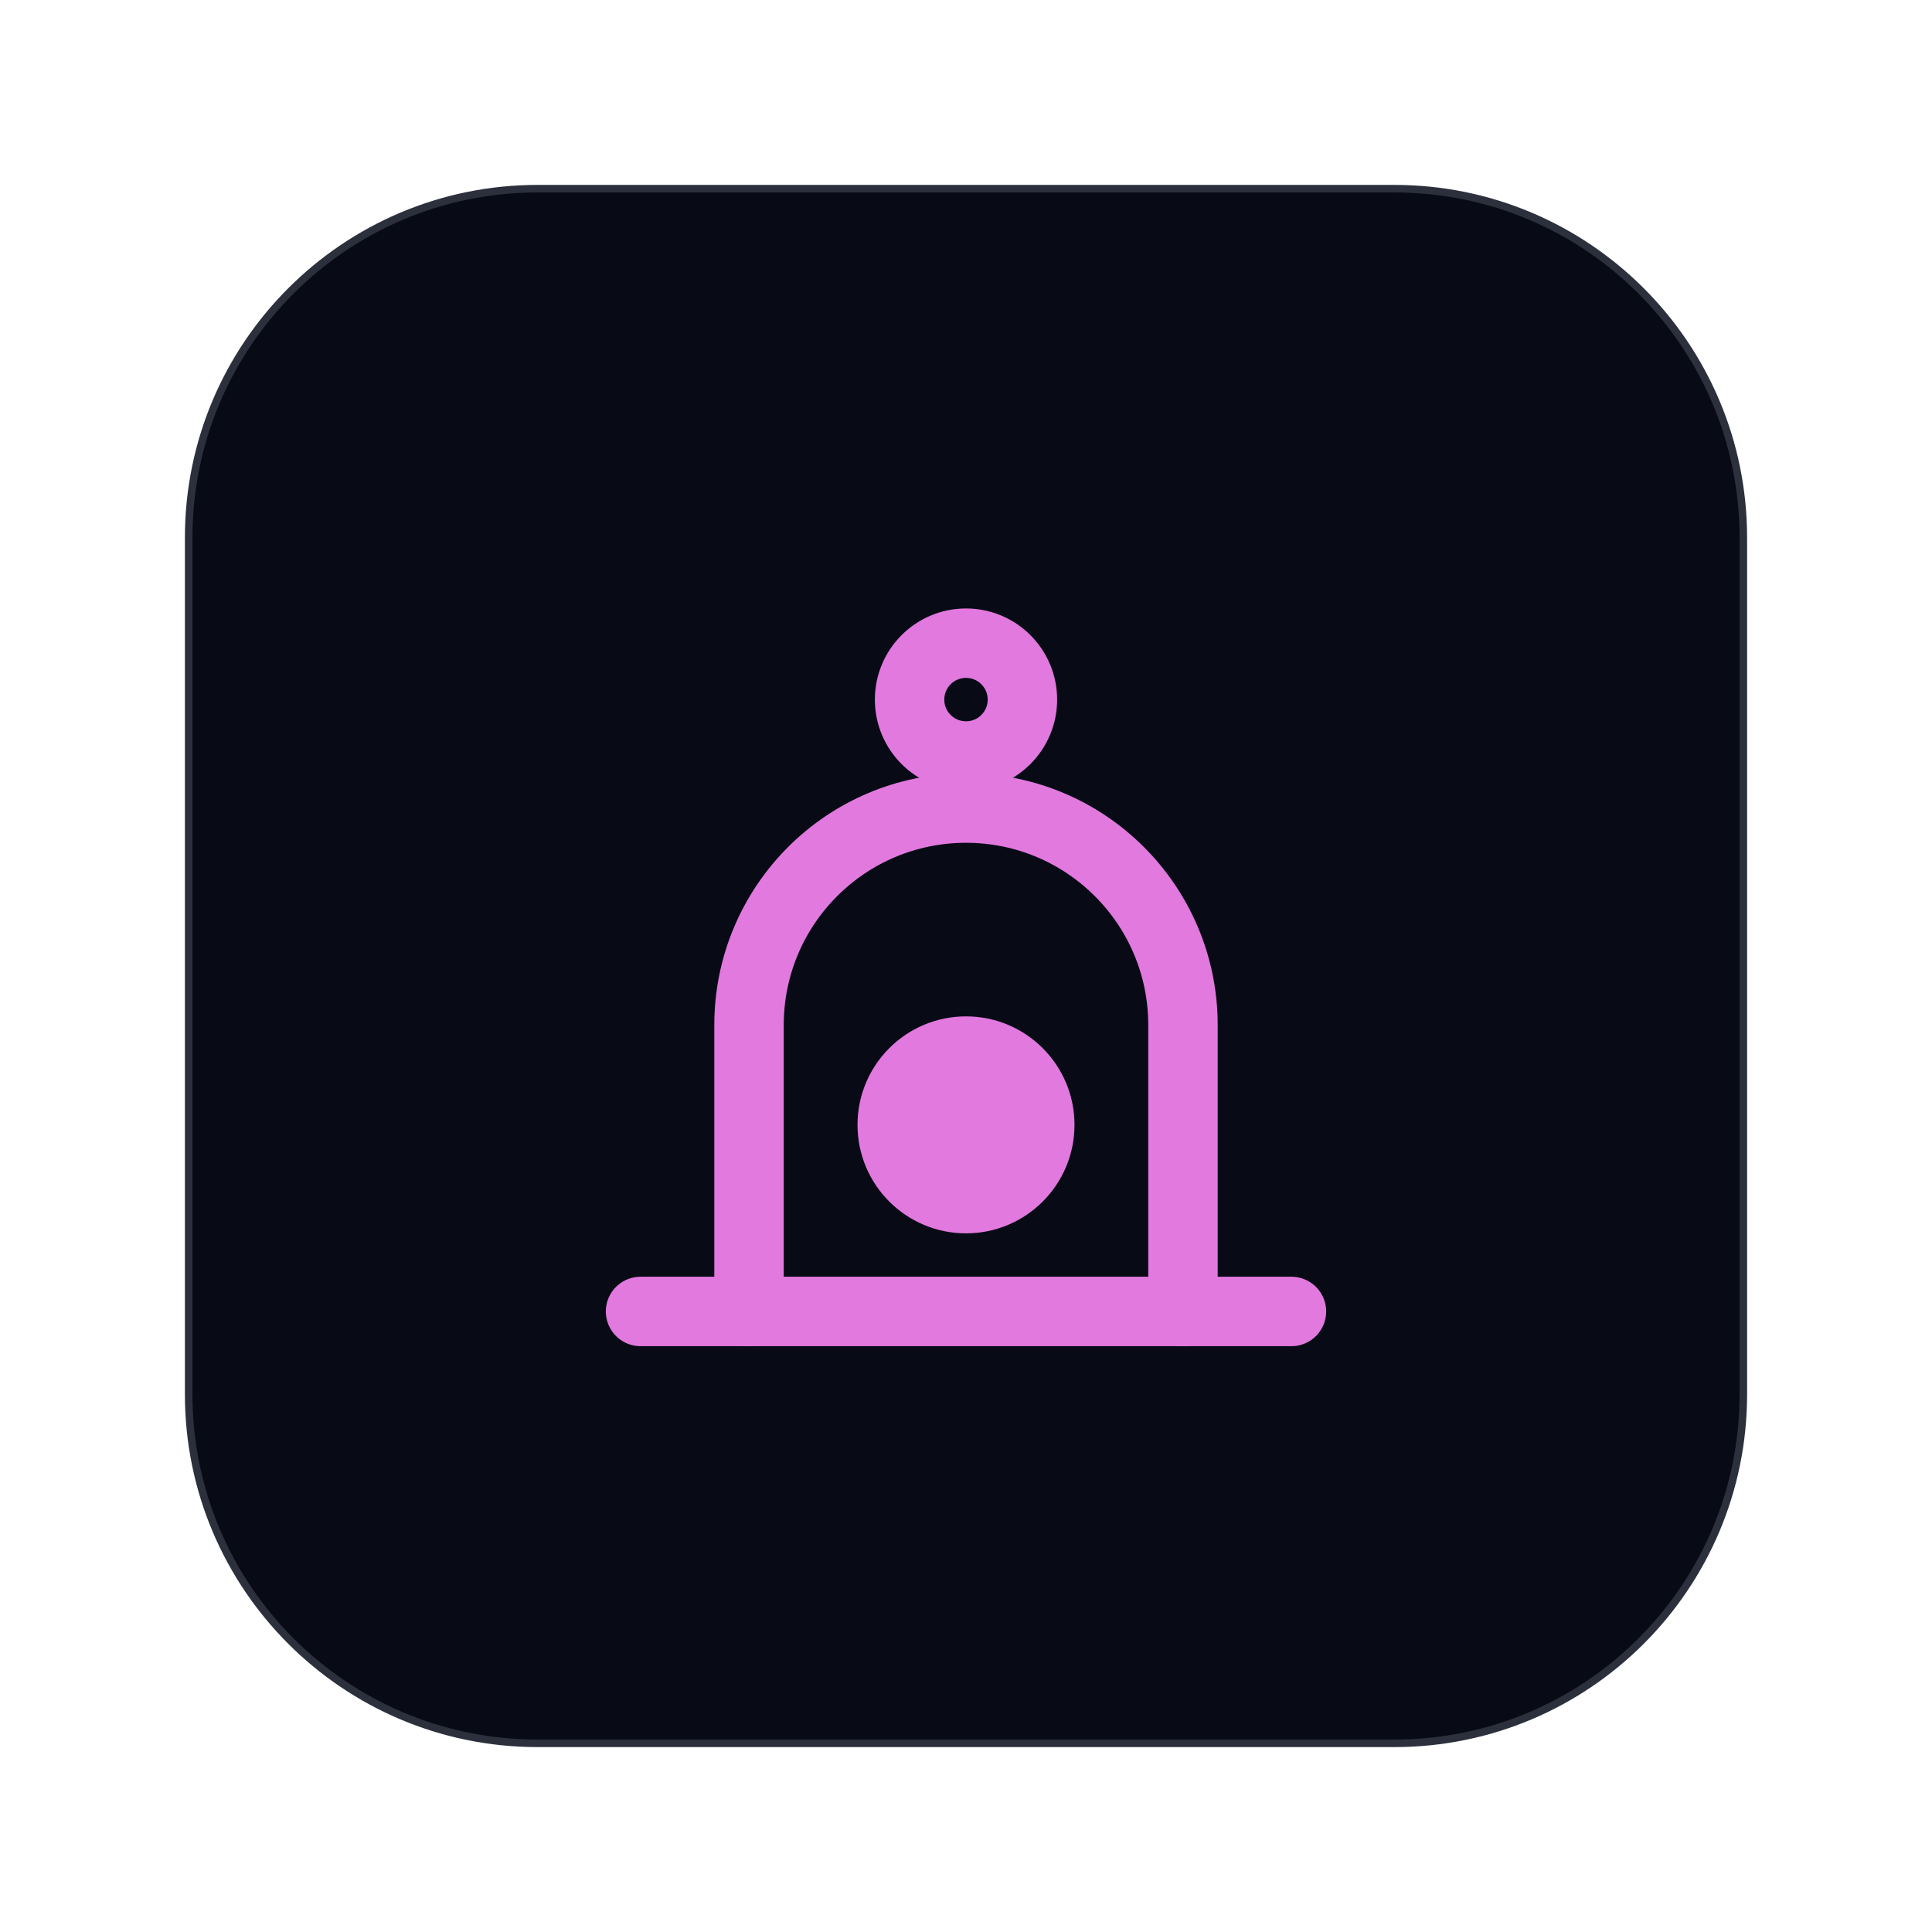
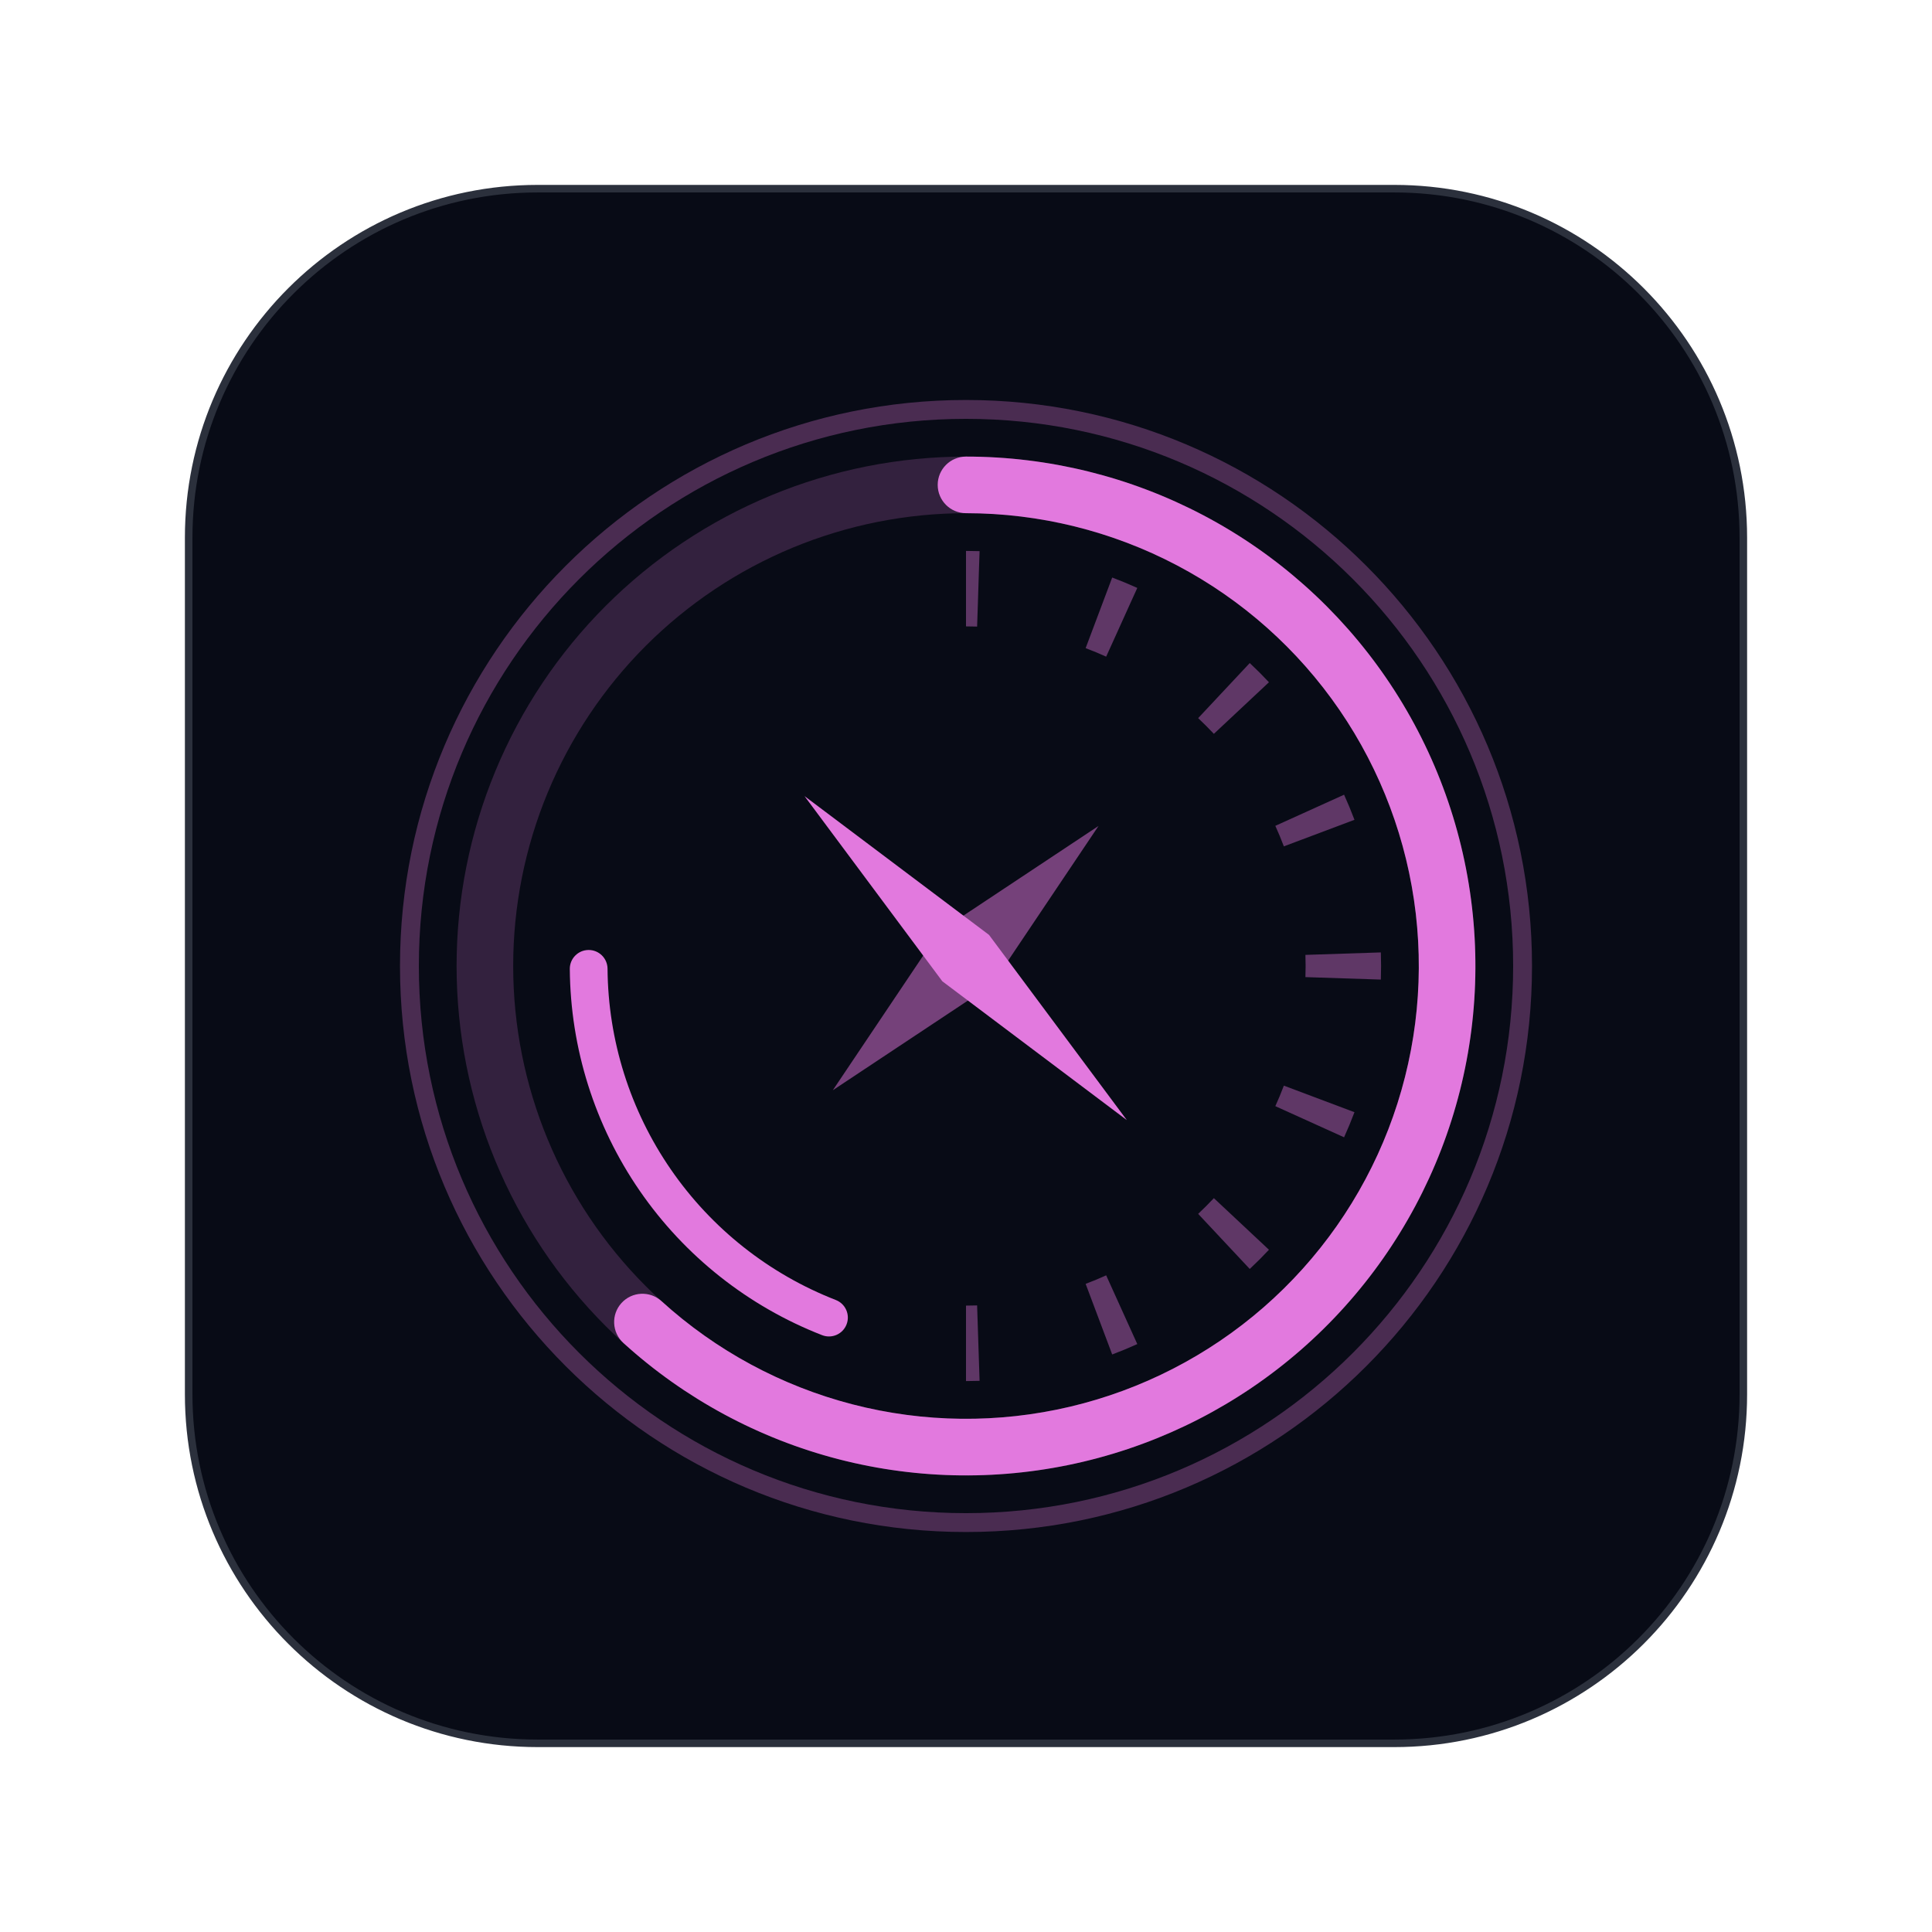
<svg xmlns="http://www.w3.org/2000/svg" width="1024" height="1024" viewBox="0 0 1024 1024">
  <rect x="100" y="100" width="824" height="824" rx="185" fill="#080b16" stroke="#2b303c" stroke-width="4" />
-   <g transform="translate(512 518) scale(23) translate(-12 -11.8)" fill="none" stroke="#e279de" stroke-width="1.6" stroke-linecap="round" stroke-linejoin="round">
-     <path d="M4.5 19.5h15" />
-     <path d="M7 19.5v-6.6a5 5 0 0 1 10 0v6.6" />
-     <circle cx="12" cy="5.4" r="1.3" />
-     <circle cx="12" cy="15.2" r="2.5" fill="#e279de" stroke="none" />
+   <g transform="translate(212 212) scale(10)" fill="none">
+     <path d="M54 30C54 26.848 53.379 23.727 52.173 20.815C50.967 17.904 49.199 15.258 46.971 13.029C44.742 10.801 42.096 9.033 39.185 7.827C36.273 6.621 33.152 6 30 6C26.848 6 23.727 6.621 20.815 7.827C17.904 9.033 15.258 10.801 13.029 13.029C10.801 15.258 9.033 17.904 7.827 20.815C6.621 23.727 6 26.848 6 30C6 33.152 6.621 36.273 7.827 39.185C9.033 42.096 10.801 44.742 13.029 46.971C15.258 49.199 17.904 50.967 20.815 52.173C23.727 53.379 26.848 54 30 54C33.152 54 36.273 53.379 39.185 52.173C42.096 50.967 44.742 49.199 46.971 46.971C49.199 44.742 50.967 42.096 52.173 39.185C53.379 36.273 54 33.152 54 30ZM57 30C57 33.546 56.301 37.056 54.944 40.332C53.587 43.608 51.599 46.585 49.092 49.092C46.585 51.599 43.608 53.587 40.332 54.944C37.056 56.301 33.546 57 30 57C26.454 57 22.944 56.301 19.668 54.944C16.392 53.587 13.415 51.599 10.908 49.092C8.401 46.585 6.413 43.608 5.056 40.332C3.699 37.056 3 33.546 3 30C3 26.454 3.699 22.944 5.056 19.668C6.413 16.392 8.401 13.415 10.908 10.908C13.415 8.401 16.392 6.413 19.668 5.056C22.944 3.699 26.454 3 30 3C33.546 3 37.056 3.699 40.332 5.056C43.608 6.413 46.585 8.401 49.092 10.908C51.599 13.415 53.587 16.392 54.944 19.668C56.301 22.944 57 26.454 57 30Z" fill="#e279de" fill-opacity="0.2" />
+     <path d="M30 3C34.386 3 38.705 4.068 42.585 6.112C46.465 8.156 49.789 11.115 52.269 14.732C54.748 18.35 56.31 22.517 56.818 26.873C57.326 31.229 56.766 35.643 55.185 39.733C53.603 43.824 51.05 47.468 47.744 50.351C44.439 53.233 40.481 55.266 36.213 56.275C31.945 57.285 27.495 57.239 23.249 56.143C19.003 55.046 15.088 52.931 11.842 49.981C11.229 49.424 11.183 48.476 11.74 47.863C12.297 47.25 13.246 47.205 13.859 47.762C16.744 50.383 20.225 52.263 23.999 53.237C27.773 54.212 31.729 54.253 35.523 53.356C39.316 52.459 42.834 50.652 45.773 48.09C48.711 45.528 50.98 42.288 52.386 38.652C53.791 35.016 54.29 31.092 53.839 27.22C53.387 23.348 51.999 19.644 49.795 16.429C47.591 13.213 44.636 10.584 41.187 8.767C37.738 6.95 33.898 6 30 6C29.172 6 28.5 5.328 28.5 4.5C28.5 3.672 29.172 3 30 3Z" fill="#e279de" />
+     <path d="M59 30C59 13.984 46.016 1 30 1C13.984 1 1 13.984 1 30C1 46.016 13.984 59 30 59V60C13.431 60 0 46.569 0 30C0 13.431 13.431 0 30 0C46.569 0 60 13.431 60 30C60 46.569 46.569 60 30 60V59C46.016 59 59 46.016 59 30Z" fill="#e279de" fill-opacity="0.3" />
+     <path d="M30.589 47.99L30.72 51.988C30.48 51.996 30.24 52 30 52V48C30.197 48 30.393 47.997 30.589 47.99ZM37.429 46.395L39.079 50.039C38.861 50.138 38.641 50.233 38.419 50.325C38.197 50.417 37.974 50.505 37.749 50.59L36.341 46.847C36.524 46.778 36.707 46.705 36.889 46.63C37.07 46.555 37.25 46.476 37.429 46.395ZM46.057 45.039C45.893 45.214 45.726 45.387 45.557 45.557C45.387 45.726 45.214 45.893 45.039 46.057L42.305 43.138C42.448 43.004 42.589 42.867 42.727 42.727C42.867 42.589 43.004 42.448 43.138 42.305L46.057 45.039ZM50.59 37.749C50.505 37.974 50.417 38.197 50.325 38.419C50.233 38.641 50.138 38.861 50.039 39.079L46.395 37.429C46.476 37.25 46.555 37.07 46.63 36.889C46.705 36.707 46.778 36.524 46.847 36.341L50.59 37.749ZM51.988 30.72L47.99 30.589C47.997 30.393 48 30.197 48 30C48 29.803 47.997 29.607 47.99 29.411L51.988 29.28C51.996 29.52 52 29.76 52 30C52 30.24 51.996 30.48 51.988 30.72ZM50.325 21.581C50.417 21.803 50.505 22.026 50.59 22.251L47.782 23.308L47.781 23.307L46.847 23.659C46.778 23.476 46.705 23.293 46.63 23.111C46.555 22.93 46.476 22.75 46.395 22.571L50.039 20.921C50.138 21.139 50.233 21.359 50.325 21.581ZM45.557 14.443C45.726 14.613 45.893 14.786 46.057 14.961L43.138 17.695C43.004 17.552 42.867 17.411 42.727 17.273C42.589 17.134 42.448 16.996 42.305 16.862L45.039 13.943C45.214 14.107 45.387 14.274 45.557 14.443ZM38.419 9.675C38.641 9.767 38.861 9.862 39.079 9.961L38.666 10.871L37.954 12.446L37.429 13.604C37.25 13.524 37.07 13.445 36.889 13.37C36.707 13.295 36.524 13.222 36.341 13.153L37.749 9.41C37.974 9.495 38.197 9.583 38.419 9.675ZM30.72 8.012L30.686 9.011L30.627 10.872L30.589 12.01C30.393 12.003 30.197 12 30 12V8C30.24 8 30.48 8.004 30.72 8.012Z" fill="#e279de" fill-opacity="0.4" />
+     <path d="M11.001 30.143C11.029 33.945 12.198 37.651 14.355 40.781C16.512 43.912 19.559 46.323 23.101 47.703C23.616 47.904 23.87 48.484 23.669 48.998C23.469 49.513 22.889 49.767 22.375 49.567C18.46 48.041 15.092 45.376 12.708 41.916C10.323 38.456 9.032 34.36 9.001 30.158C8.996 29.606 9.441 29.155 9.993 29.151C10.545 29.147 10.996 29.591 11.001 30.143Z" fill="#e279de" />
+     <path d="M22.941 36.585L28.586 28.177L37.024 22.577L31.379 30.985L22.941 36.585Z" fill="#e279de" fill-opacity="0.5" />
+     <path d="M21.44 20.994L31.22 28.351L38.525 38.168L28.746 30.811L21.44 20.994Z" fill="#e279de" />
  </g>
</svg>
